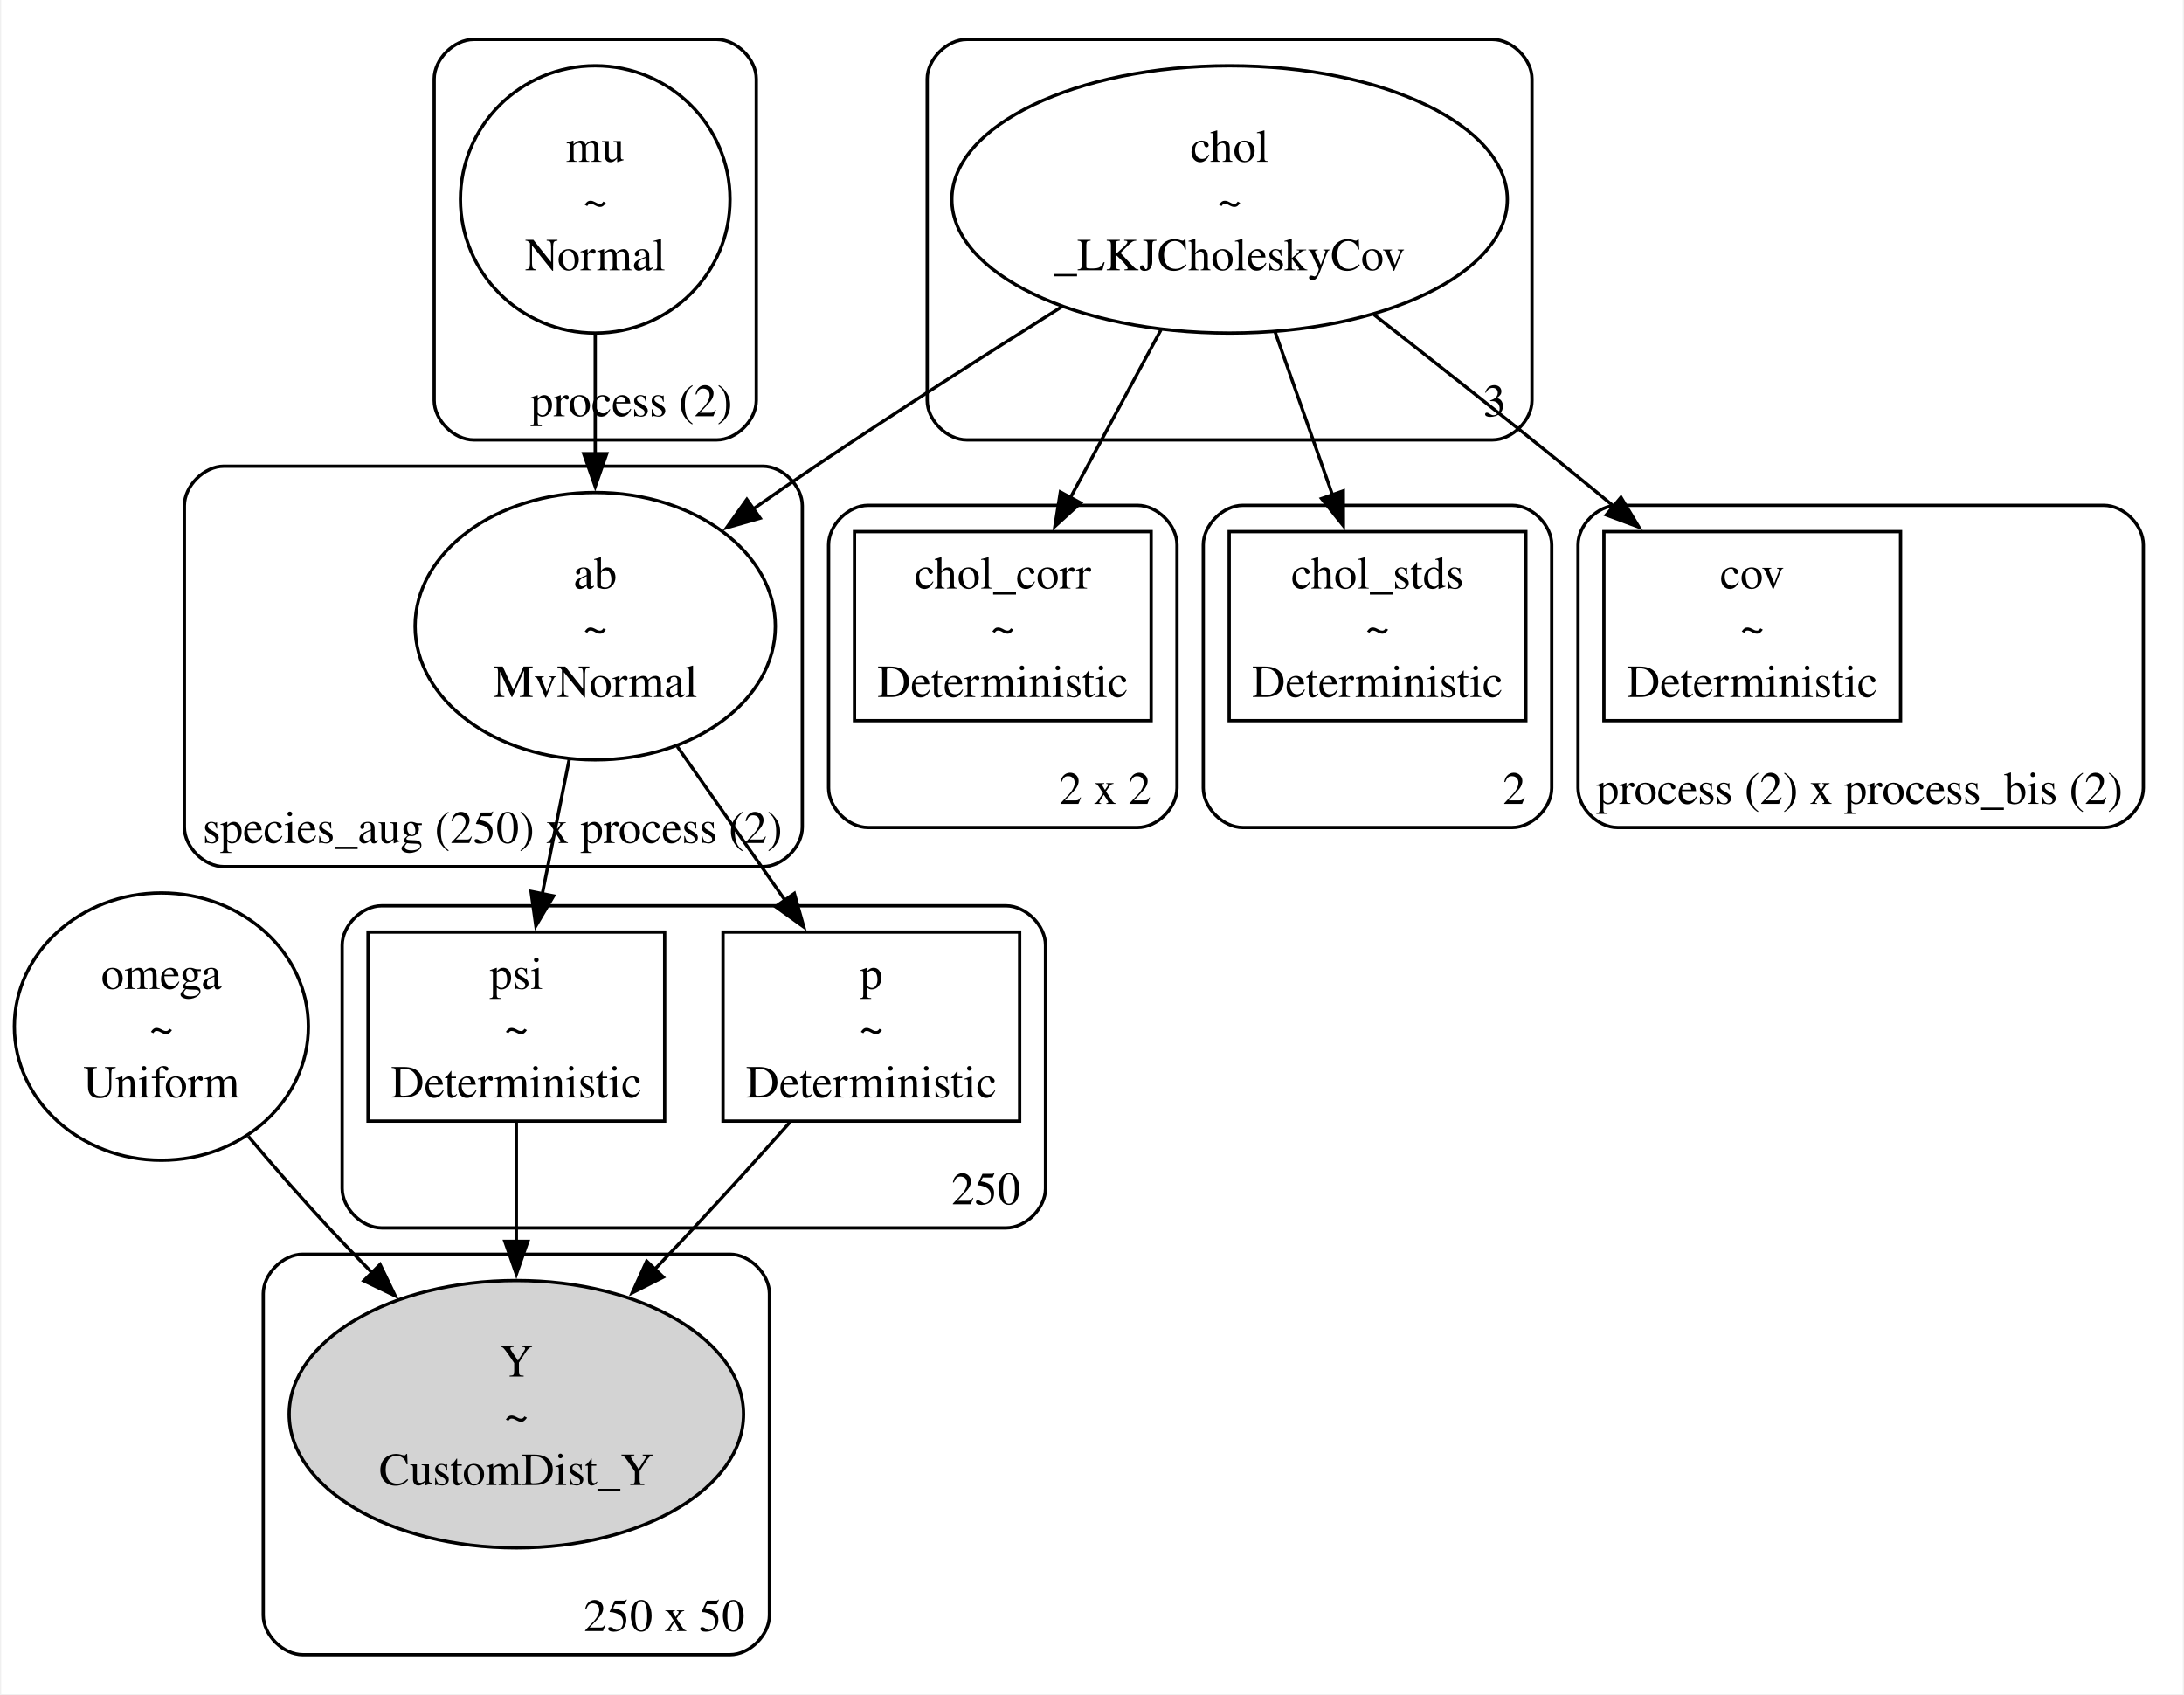
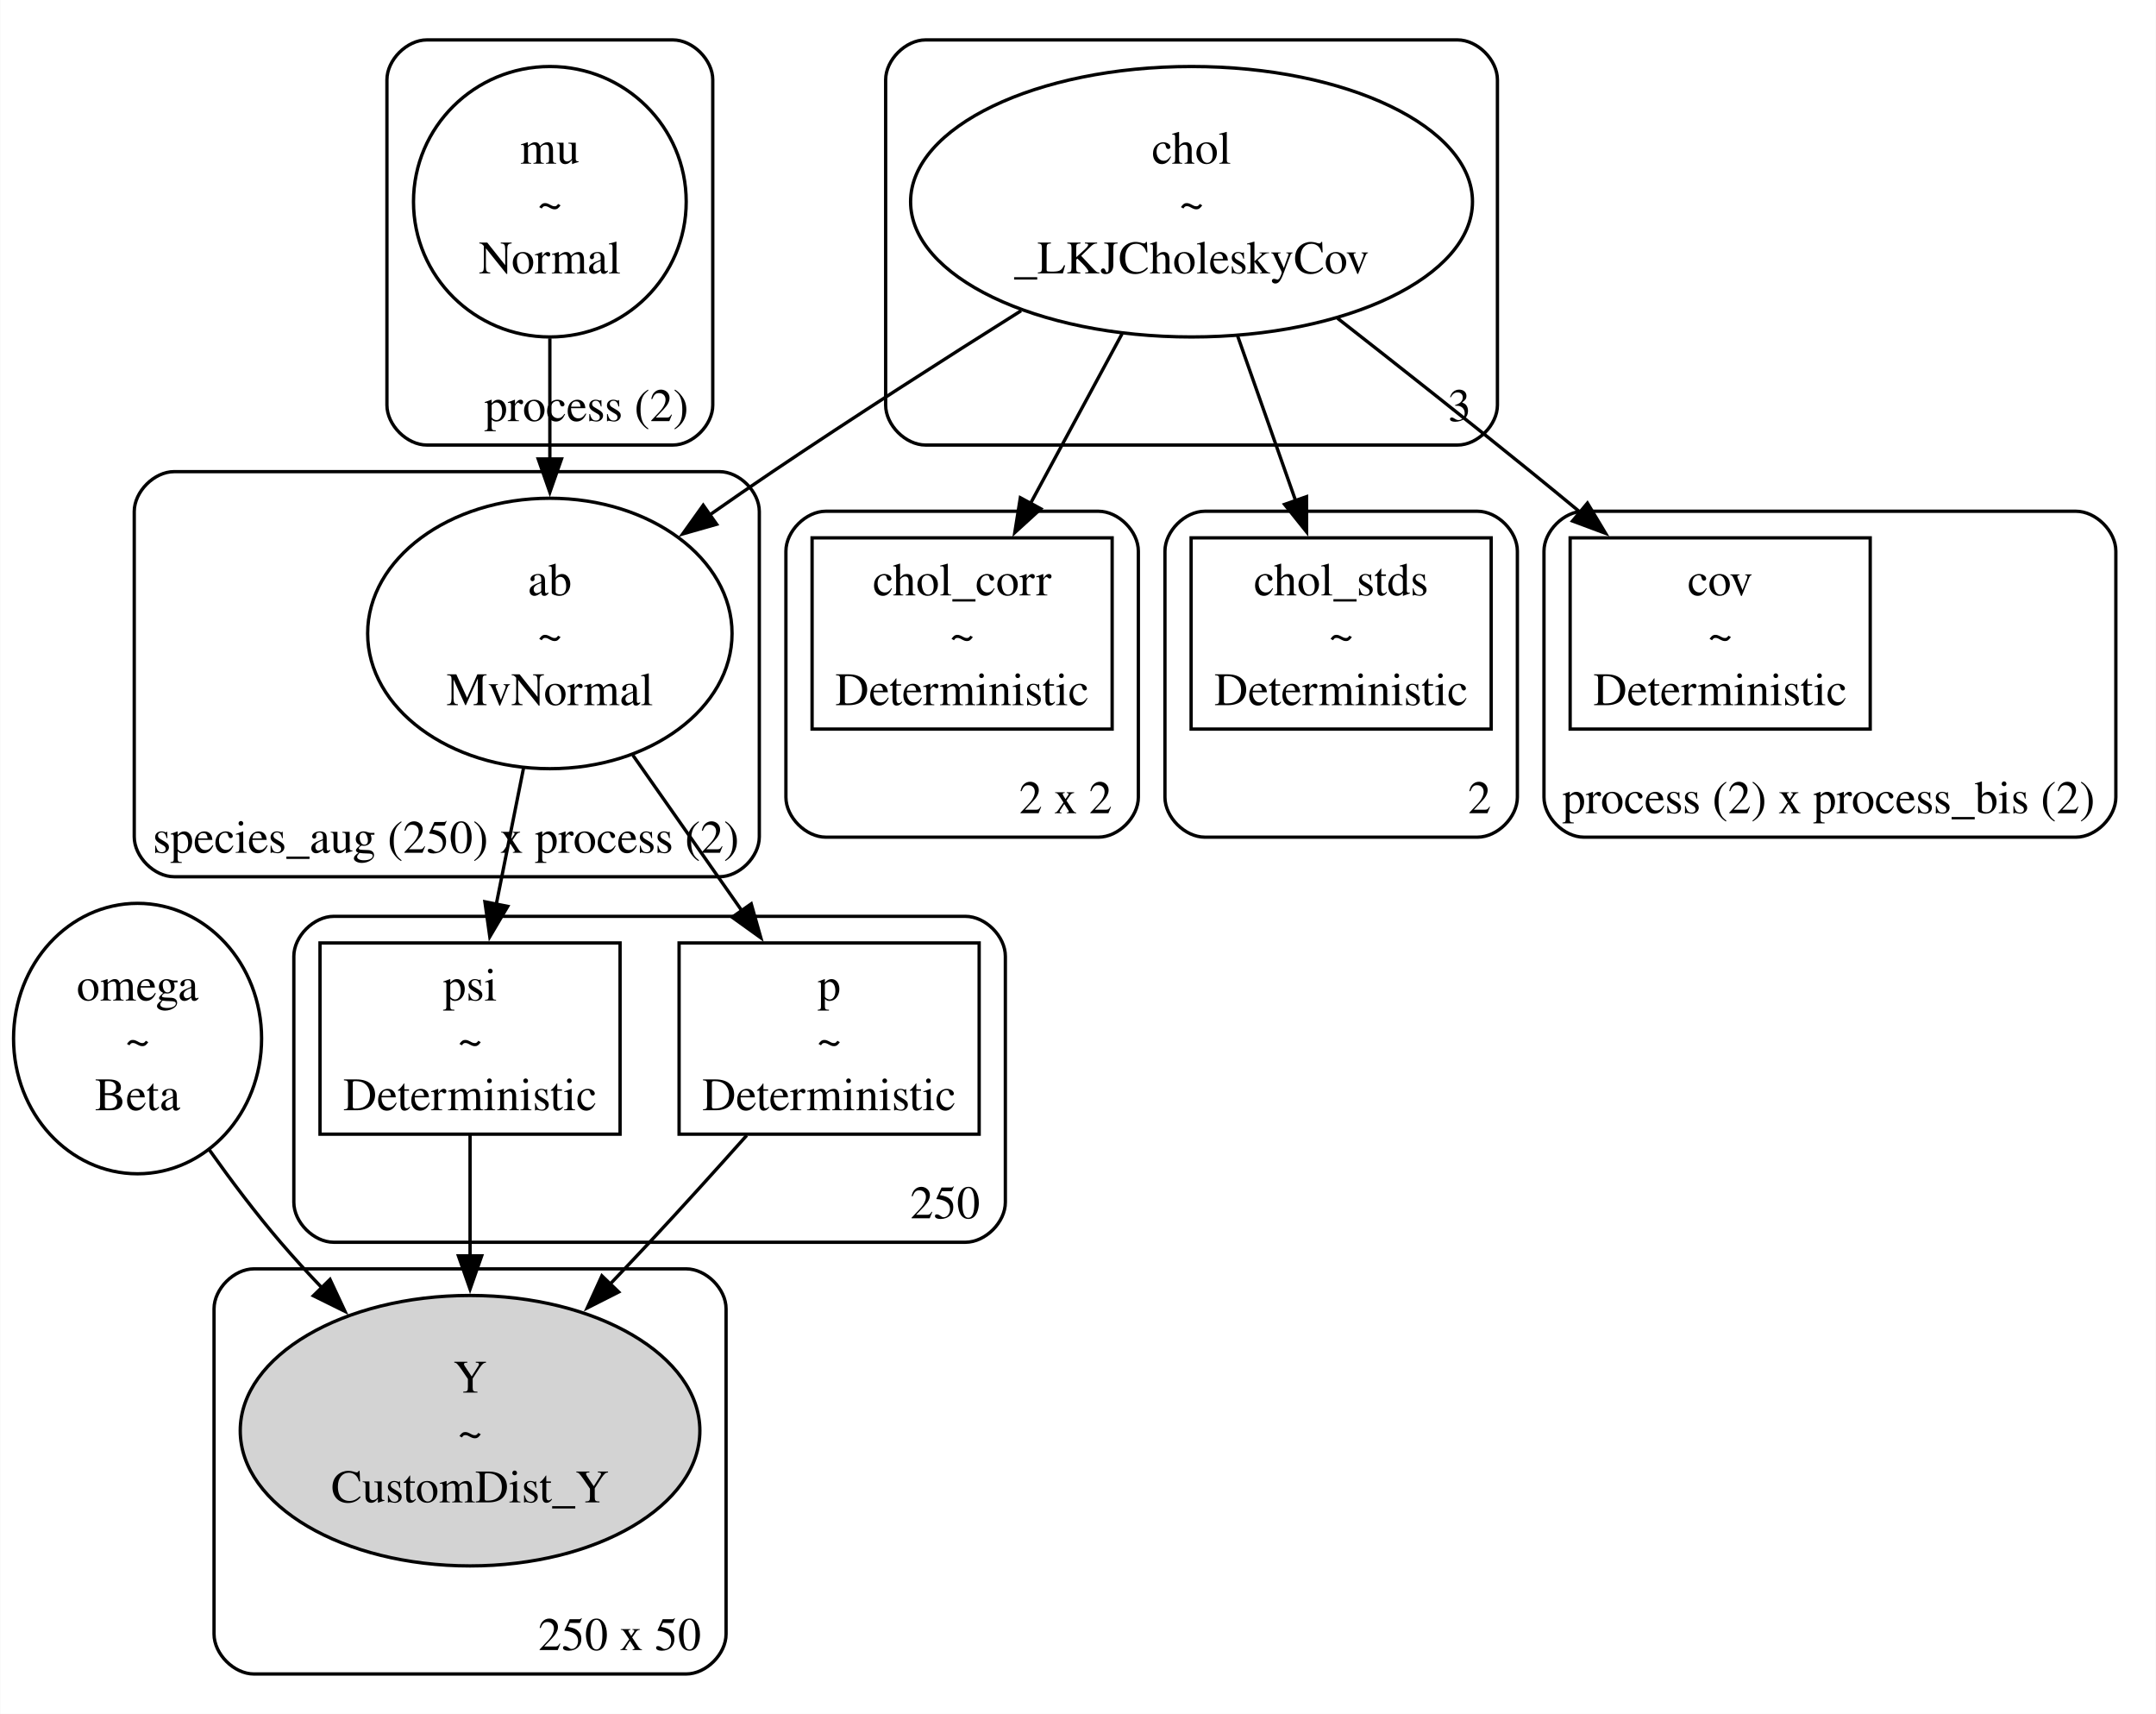
- <svg xmlns="http://www.w3.org/2000/svg" width="664pt" height="515pt" viewBox="0.00 0.00 663.72 515.36">
+ <svg xmlns="http://www.w3.org/2000/svg" width="648pt" height="515pt" viewBox="0.00 0.00 648.30 515.36">
  <g id="graph0" class="graph" transform="scale(1 1) rotate(0) translate(4 511.36)">
-     <polygon fill="white" stroke="none" points="-4,4 -4,-511.36 659.72,-511.36 659.72,4 -4,4" />
+     <polygon fill="white" stroke="none" points="-4,4 -4,-511.36 644.3,-511.36 644.3,4 -4,4" />
    <g id="clust1" class="cluster">
-       <path fill="none" stroke="black" d="M139.72,-377.54C139.72,-377.54 213.72,-377.54 213.72,-377.54 219.72,-377.54 225.72,-383.54 225.72,-389.54 225.72,-389.54 225.72,-487.36 225.72,-487.36 225.72,-493.36 219.72,-499.36 213.72,-499.36 213.72,-499.36 139.72,-499.36 139.72,-499.36 133.72,-499.36 127.72,-493.36 127.72,-487.36 127.72,-487.36 127.72,-389.54 127.72,-389.54 127.72,-383.54 133.72,-377.54 139.72,-377.54" />
-       <text text-anchor="middle" x="187.72" y="-384.74" font-family="Times,serif" font-size="14.00">process (2)</text>
+       <path fill="none" stroke="black" d="M124.3,-377.54C124.3,-377.54 198.3,-377.54 198.3,-377.54 204.3,-377.54 210.3,-383.54 210.3,-389.54 210.3,-389.54 210.3,-487.36 210.3,-487.36 210.3,-493.36 204.3,-499.36 198.3,-499.36 198.3,-499.36 124.3,-499.36 124.3,-499.36 118.3,-499.36 112.3,-493.36 112.3,-487.36 112.3,-487.36 112.3,-389.54 112.3,-389.54 112.3,-383.54 118.3,-377.54 124.3,-377.54" />
+       <text text-anchor="middle" x="172.3" y="-384.74" font-family="Times,serif" font-size="14.00">process (2)</text>
    </g>
    <g id="clust2" class="cluster">
-       <path fill="none" stroke="black" d="M289.72,-377.54C289.72,-377.54 449.72,-377.54 449.72,-377.54 455.72,-377.54 461.72,-383.54 461.72,-389.54 461.72,-389.54 461.72,-487.36 461.72,-487.36 461.72,-493.36 455.72,-499.36 449.72,-499.36 449.72,-499.36 289.72,-499.36 289.72,-499.36 283.72,-499.36 277.72,-493.36 277.72,-487.36 277.72,-487.36 277.72,-389.54 277.72,-389.54 277.72,-383.54 283.72,-377.54 289.72,-377.54" />
-       <text text-anchor="middle" x="450.35" y="-384.74" font-family="Times,serif" font-size="14.00">3</text>
+       <path fill="none" stroke="black" d="M274.3,-377.54C274.3,-377.54 434.3,-377.54 434.3,-377.54 440.3,-377.54 446.3,-383.54 446.3,-389.54 446.3,-389.54 446.3,-487.36 446.3,-487.36 446.3,-493.36 440.3,-499.36 434.3,-499.36 434.3,-499.36 274.3,-499.36 274.3,-499.36 268.3,-499.36 262.3,-493.36 262.3,-487.36 262.3,-487.36 262.3,-389.54 262.3,-389.54 262.3,-383.54 268.3,-377.54 274.3,-377.54" />
+       <text text-anchor="middle" x="434.92" y="-384.74" font-family="Times,serif" font-size="14.00">3</text>
    </g>
    <g id="clust3" class="cluster">
-       <path fill="none" stroke="black" d="M259.72,-259.63C259.72,-259.63 341.72,-259.63 341.72,-259.63 347.72,-259.63 353.72,-265.63 353.72,-271.63 353.72,-271.63 353.72,-345.63 353.72,-345.63 353.72,-351.63 347.72,-357.63 341.72,-357.63 341.72,-357.63 259.72,-357.63 259.72,-357.63 253.72,-357.63 247.72,-351.63 247.72,-345.63 247.72,-345.63 247.72,-271.63 247.72,-271.63 247.72,-265.63 253.72,-259.63 259.72,-259.63" />
-       <text text-anchor="middle" x="331.85" y="-266.83" font-family="Times,serif" font-size="14.00">2 x 2</text>
+       <path fill="none" stroke="black" d="M244.3,-259.63C244.3,-259.63 326.3,-259.63 326.3,-259.63 332.3,-259.63 338.3,-265.63 338.3,-271.63 338.3,-271.63 338.3,-345.63 338.3,-345.63 338.3,-351.63 332.3,-357.63 326.3,-357.63 326.3,-357.63 244.3,-357.63 244.3,-357.63 238.3,-357.63 232.3,-351.63 232.3,-345.63 232.3,-345.63 232.3,-271.63 232.3,-271.63 232.3,-265.63 238.3,-259.63 244.3,-259.63" />
+       <text text-anchor="middle" x="316.42" y="-266.83" font-family="Times,serif" font-size="14.00">2 x 2</text>
    </g>
    <g id="clust4" class="cluster">
-       <path fill="none" stroke="black" d="M373.72,-259.63C373.72,-259.63 455.72,-259.63 455.72,-259.63 461.72,-259.63 467.72,-265.63 467.72,-271.63 467.72,-271.63 467.72,-345.63 467.72,-345.63 467.72,-351.63 461.72,-357.63 455.72,-357.63 455.72,-357.63 373.72,-357.63 373.72,-357.63 367.72,-357.63 361.72,-351.63 361.72,-345.63 361.72,-345.63 361.72,-271.63 361.72,-271.63 361.72,-265.63 367.72,-259.63 373.72,-259.63" />
-       <text text-anchor="middle" x="456.35" y="-266.83" font-family="Times,serif" font-size="14.00">2</text>
+       <path fill="none" stroke="black" d="M358.3,-259.63C358.3,-259.63 440.3,-259.63 440.3,-259.63 446.3,-259.63 452.3,-265.63 452.3,-271.63 452.3,-271.63 452.3,-345.63 452.3,-345.63 452.3,-351.63 446.3,-357.63 440.3,-357.63 440.3,-357.63 358.3,-357.63 358.3,-357.63 352.3,-357.63 346.3,-351.63 346.3,-345.63 346.3,-345.63 346.3,-271.63 346.3,-271.63 346.3,-265.63 352.3,-259.63 358.3,-259.63" />
+       <text text-anchor="middle" x="440.92" y="-266.83" font-family="Times,serif" font-size="14.00">2</text>
    </g>
    <g id="clust5" class="cluster">
-       <path fill="none" stroke="black" d="M487.72,-259.63C487.72,-259.63 635.72,-259.63 635.72,-259.63 641.72,-259.63 647.72,-265.63 647.72,-271.63 647.72,-271.63 647.72,-345.63 647.72,-345.63 647.72,-351.63 641.72,-357.63 635.72,-357.63 635.72,-357.63 487.72,-357.63 487.72,-357.63 481.72,-357.63 475.72,-351.63 475.72,-345.63 475.72,-345.63 475.72,-271.63 475.72,-271.63 475.72,-265.63 481.72,-259.63 487.72,-259.63" />
-       <text text-anchor="middle" x="561.35" y="-266.83" font-family="Times,serif" font-size="14.00">process (2) x process_bis (2)</text>
+       <path fill="none" stroke="black" d="M472.3,-259.63C472.3,-259.63 620.3,-259.63 620.3,-259.63 626.3,-259.63 632.3,-265.63 632.3,-271.63 632.3,-271.63 632.3,-345.63 632.3,-345.63 632.3,-351.63 626.3,-357.63 620.3,-357.63 620.3,-357.63 472.3,-357.63 472.3,-357.63 466.3,-357.63 460.3,-351.63 460.3,-345.63 460.3,-345.63 460.3,-271.63 460.3,-271.63 460.3,-265.63 466.3,-259.63 472.3,-259.63" />
+       <text text-anchor="middle" x="545.92" y="-266.83" font-family="Times,serif" font-size="14.00">process (2) x process_bis (2)</text>
    </g>
    <g id="clust6" class="cluster">
-       <path fill="none" stroke="black" d="M63.72,-247.73C63.72,-247.73 227.72,-247.73 227.72,-247.73 233.72,-247.73 239.72,-253.73 239.72,-259.73 239.72,-259.73 239.72,-357.54 239.72,-357.54 239.72,-363.54 233.72,-369.54 227.72,-369.54 227.72,-369.54 63.72,-369.54 63.72,-369.54 57.72,-369.54 51.72,-363.54 51.72,-357.54 51.72,-357.54 51.72,-259.73 51.72,-259.73 51.72,-253.73 57.72,-247.73 63.72,-247.73" />
-       <text text-anchor="middle" x="145.47" y="-254.93" font-family="Times,serif" font-size="14.00">species_aug (250) x process (2)</text>
+       <path fill="none" stroke="black" d="M48.3,-247.73C48.3,-247.73 212.3,-247.73 212.3,-247.73 218.3,-247.73 224.3,-253.73 224.3,-259.73 224.3,-259.73 224.3,-357.54 224.3,-357.54 224.3,-363.54 218.3,-369.54 212.3,-369.54 212.3,-369.54 48.3,-369.54 48.3,-369.54 42.3,-369.54 36.3,-363.54 36.3,-357.54 36.3,-357.54 36.3,-259.73 36.3,-259.73 36.3,-253.73 42.3,-247.73 48.3,-247.73" />
+       <text text-anchor="middle" x="130.05" y="-254.93" font-family="Times,serif" font-size="14.00">species_aug (250) x process (2)</text>
    </g>
    <g id="clust7" class="cluster">
-       <path fill="none" stroke="black" d="M111.72,-137.82C111.72,-137.82 301.72,-137.82 301.72,-137.82 307.72,-137.82 313.72,-143.82 313.72,-149.82 313.72,-149.82 313.72,-223.82 313.72,-223.82 313.72,-229.82 307.72,-235.82 301.72,-235.82 301.72,-235.82 111.72,-235.82 111.72,-235.82 105.72,-235.82 99.72,-229.82 99.72,-223.82 99.72,-223.82 99.72,-149.82 99.72,-149.82 99.72,-143.82 105.72,-137.82 111.72,-137.82" />
-       <text text-anchor="middle" x="295.6" y="-145.02" font-family="Times,serif" font-size="14.00">250</text>
+       <path fill="none" stroke="black" d="M96.3,-137.82C96.3,-137.82 286.3,-137.82 286.3,-137.82 292.3,-137.82 298.3,-143.82 298.3,-149.82 298.3,-149.82 298.3,-223.82 298.3,-223.82 298.3,-229.82 292.3,-235.82 286.3,-235.82 286.3,-235.82 96.3,-235.82 96.3,-235.82 90.3,-235.82 84.3,-229.82 84.3,-223.82 84.3,-223.82 84.3,-149.82 84.3,-149.82 84.3,-143.82 90.3,-137.82 96.3,-137.82" />
+       <text text-anchor="middle" x="280.17" y="-145.02" font-family="Times,serif" font-size="14.00">250</text>
    </g>
    <g id="clust8" class="cluster">
-       <path fill="none" stroke="black" d="M87.72,-8C87.72,-8 217.72,-8 217.72,-8 223.72,-8 229.72,-14 229.72,-20 229.72,-20 229.72,-117.82 229.72,-117.82 229.72,-123.82 223.72,-129.82 217.72,-129.82 217.72,-129.82 87.72,-129.82 87.72,-129.82 81.72,-129.82 75.72,-123.82 75.72,-117.82 75.72,-117.82 75.72,-20 75.72,-20 75.72,-14 81.72,-8 87.72,-8" />
-       <text text-anchor="middle" x="197.72" y="-15.2" font-family="Times,serif" font-size="14.00">250 x 50</text>
+       <path fill="none" stroke="black" d="M72.3,-8C72.3,-8 202.3,-8 202.3,-8 208.3,-8 214.3,-14 214.3,-20 214.3,-20 214.3,-117.82 214.3,-117.82 214.3,-123.82 208.3,-129.82 202.3,-129.82 202.3,-129.82 72.3,-129.82 72.3,-129.82 66.3,-129.82 60.3,-123.82 60.3,-117.82 60.3,-117.82 60.3,-20 60.3,-20 60.3,-14 66.3,-8 72.3,-8" />
+       <text text-anchor="middle" x="182.3" y="-15.2" font-family="Times,serif" font-size="14.00">250 x 50</text>
    </g>
    <g id="node1" class="node">
-       <ellipse fill="none" stroke="black" cx="44.72" cy="-199.07" rx="44.72" ry="40.66" />
-       <text text-anchor="middle" x="44.72" y="-210.52" font-family="Times,serif" font-size="14.00">omega</text>
-       <text text-anchor="middle" x="44.72" y="-194.02" font-family="Times,serif" font-size="14.00">~</text>
-       <text text-anchor="middle" x="44.72" y="-177.52" font-family="Times,serif" font-size="14.00">Uniform</text>
+       <ellipse fill="none" stroke="black" cx="37.3" cy="-199.07" rx="37.3" ry="40.66" />
+       <text text-anchor="middle" x="37.3" y="-210.52" font-family="Times,serif" font-size="14.00">omega</text>
+       <text text-anchor="middle" x="37.3" y="-194.02" font-family="Times,serif" font-size="14.00">~</text>
+       <text text-anchor="middle" x="37.3" y="-177.52" font-family="Times,serif" font-size="14.00">Beta</text>
    </g>
    <g id="node10" class="node">
-       <ellipse fill="lightgrey" stroke="black" cx="152.72" cy="-81.16" rx="69.12" ry="40.66" />
-       <text text-anchor="middle" x="152.72" y="-92.61" font-family="Times,serif" font-size="14.00">Y</text>
-       <text text-anchor="middle" x="152.72" y="-76.11" font-family="Times,serif" font-size="14.00">~</text>
-       <text text-anchor="middle" x="152.72" y="-59.61" font-family="Times,serif" font-size="14.00">CustomDist_Y</text>
+       <ellipse fill="lightgrey" stroke="black" cx="137.3" cy="-81.16" rx="69.12" ry="40.66" />
+       <text text-anchor="middle" x="137.3" y="-92.61" font-family="Times,serif" font-size="14.00">Y</text>
+       <text text-anchor="middle" x="137.3" y="-76.11" font-family="Times,serif" font-size="14.00">~</text>
+       <text text-anchor="middle" x="137.3" y="-59.61" font-family="Times,serif" font-size="14.00">CustomDist_Y</text>
    </g>
    <g id="edge9" class="edge">
-       <path fill="none" stroke="black" d="M71.17,-165.68C78.91,-156.52 87.51,-146.64 95.72,-137.82 99.91,-133.33 104.35,-128.72 108.84,-124.17" />
-       <polygon fill="black" stroke="black" points="111.26,-126.7 115.86,-117.16 106.31,-121.75 111.26,-126.7" />
+       <path fill="none" stroke="black" d="M58.82,-165.69C65.39,-156.43 72.86,-146.5 80.3,-137.82 84.24,-133.22 88.49,-128.57 92.85,-124.02" />
+       <polygon fill="black" stroke="black" points="95.18,-126.64 99.67,-117.05 90.18,-121.74 95.18,-126.64" />
    </g>
    <g id="node2" class="node">
-       <ellipse fill="none" stroke="black" cx="176.72" cy="-450.7" rx="41.01" ry="40.66" />
-       <text text-anchor="middle" x="176.72" y="-462.15" font-family="Times,serif" font-size="14.00">mu</text>
-       <text text-anchor="middle" x="176.72" y="-445.65" font-family="Times,serif" font-size="14.00">~</text>
-       <text text-anchor="middle" x="176.72" y="-429.15" font-family="Times,serif" font-size="14.00">Normal</text>
+       <ellipse fill="none" stroke="black" cx="161.3" cy="-450.7" rx="41.01" ry="40.66" />
+       <text text-anchor="middle" x="161.3" y="-462.15" font-family="Times,serif" font-size="14.00">mu</text>
+       <text text-anchor="middle" x="161.3" y="-445.65" font-family="Times,serif" font-size="14.00">~</text>
+       <text text-anchor="middle" x="161.3" y="-429.15" font-family="Times,serif" font-size="14.00">Normal</text>
    </g>
    <g id="node7" class="node">
-       <ellipse fill="none" stroke="black" cx="176.72" cy="-320.88" rx="54.8" ry="40.66" />
-       <text text-anchor="middle" x="176.72" y="-332.33" font-family="Times,serif" font-size="14.00">ab</text>
-       <text text-anchor="middle" x="176.72" y="-315.83" font-family="Times,serif" font-size="14.00">~</text>
-       <text text-anchor="middle" x="176.72" y="-299.33" font-family="Times,serif" font-size="14.00">MvNormal</text>
+       <ellipse fill="none" stroke="black" cx="161.3" cy="-320.88" rx="54.8" ry="40.66" />
+       <text text-anchor="middle" x="161.3" y="-332.33" font-family="Times,serif" font-size="14.00">ab</text>
+       <text text-anchor="middle" x="161.3" y="-315.83" font-family="Times,serif" font-size="14.00">~</text>
+       <text text-anchor="middle" x="161.3" y="-299.33" font-family="Times,serif" font-size="14.00">MvNormal</text>
+     </g>
+     <g id="edge5" class="edge">
+       <path fill="none" stroke="black" d="M161.3,-409.61C161.3,-398.07 161.3,-385.32 161.3,-373.2" />
+       <polygon fill="black" stroke="black" points="164.8,-373.35 161.3,-363.35 157.8,-373.35 164.8,-373.35" />
+     </g>
+     <g id="node3" class="node">
+       <ellipse fill="none" stroke="black" cx="354.3" cy="-450.7" rx="84.5" ry="40.66" />
+       <text text-anchor="middle" x="354.3" y="-462.15" font-family="Times,serif" font-size="14.00">chol</text>
+       <text text-anchor="middle" x="354.3" y="-445.65" font-family="Times,serif" font-size="14.00">~</text>
+       <text text-anchor="middle" x="354.3" y="-429.15" font-family="Times,serif" font-size="14.00">_LKJCholeskyCov</text>
+     </g>
+     <g id="node4" class="node">
+       <polygon fill="none" stroke="black" points="330.42,-349.63 240.17,-349.63 240.17,-292.13 330.42,-292.13 330.42,-349.63" />
+       <text text-anchor="middle" x="285.3" y="-332.33" font-family="Times,serif" font-size="14.00">chol_corr</text>
+       <text text-anchor="middle" x="285.3" y="-315.83" font-family="Times,serif" font-size="14.00">~</text>
+       <text text-anchor="middle" x="285.3" y="-299.33" font-family="Times,serif" font-size="14.00">Deterministic</text>
+     </g>
+     <g id="edge1" class="edge">
+       <path fill="none" stroke="black" d="M333.41,-411.01C324.61,-394.7 314.4,-375.78 305.65,-359.58" />
+       <polygon fill="black" stroke="black" points="308.97,-358.37 301.14,-351.23 302.81,-361.69 308.97,-358.37" />
+     </g>
+     <g id="node5" class="node">
+       <polygon fill="none" stroke="black" points="444.42,-349.63 354.17,-349.63 354.17,-292.13 444.42,-292.13 444.42,-349.63" />
+       <text text-anchor="middle" x="399.3" y="-332.33" font-family="Times,serif" font-size="14.00">chol_stds</text>
+       <text text-anchor="middle" x="399.3" y="-315.83" font-family="Times,serif" font-size="14.00">~</text>
+       <text text-anchor="middle" x="399.3" y="-299.33" font-family="Times,serif" font-size="14.00">Deterministic</text>
+     </g>
+     <g id="edge2" class="edge">
+       <path fill="none" stroke="black" d="M368.17,-410.31C373.75,-394.46 380.17,-376.23 385.72,-360.46" />
+       <polygon fill="black" stroke="black" points="388.88,-362.02 388.9,-351.42 382.28,-359.69 388.88,-362.02" />
+     </g>
+     <g id="node6" class="node">
+       <polygon fill="none" stroke="black" points="558.42,-349.63 468.17,-349.63 468.17,-292.13 558.42,-292.13 558.42,-349.63" />
+       <text text-anchor="middle" x="513.3" y="-332.33" font-family="Times,serif" font-size="14.00">cov</text>
+       <text text-anchor="middle" x="513.3" y="-315.83" font-family="Times,serif" font-size="14.00">~</text>
+       <text text-anchor="middle" x="513.3" y="-299.33" font-family="Times,serif" font-size="14.00">Deterministic</text>
+     </g>
+     <g id="edge3" class="edge">
+       <path fill="none" stroke="black" d="M398.21,-415.66C416.3,-401.52 437.4,-384.86 456.3,-369.54 461.24,-365.54 466.4,-361.3 471.5,-357.08" />
+       <polygon fill="black" stroke="black" points="473.37,-360.08 478.82,-351 468.89,-354.7 473.37,-360.08" />
    </g>
    <g id="edge4" class="edge">
-       <path fill="none" stroke="black" d="M176.72,-409.61C176.72,-398.07 176.72,-385.32 176.72,-373.2" />
-       <polygon fill="black" stroke="black" points="180.22,-373.35 176.72,-363.35 173.22,-373.35 180.22,-373.35" />
-     </g>
-     <g id="node3" class="node">
-       <ellipse fill="none" stroke="black" cx="369.72" cy="-450.7" rx="84.5" ry="40.66" />
-       <text text-anchor="middle" x="369.72" y="-462.15" font-family="Times,serif" font-size="14.00">chol</text>
-       <text text-anchor="middle" x="369.72" y="-445.65" font-family="Times,serif" font-size="14.00">~</text>
-       <text text-anchor="middle" x="369.72" y="-429.15" font-family="Times,serif" font-size="14.00">_LKJCholeskyCov</text>
-     </g>
-     <g id="node4" class="node">
-       <polygon fill="none" stroke="black" points="345.85,-349.63 255.6,-349.63 255.6,-292.13 345.85,-292.13 345.85,-349.63" />
-       <text text-anchor="middle" x="300.72" y="-332.33" font-family="Times,serif" font-size="14.00">chol_corr</text>
-       <text text-anchor="middle" x="300.72" y="-315.83" font-family="Times,serif" font-size="14.00">~</text>
-       <text text-anchor="middle" x="300.72" y="-299.33" font-family="Times,serif" font-size="14.00">Deterministic</text>
-     </g>
-     <g id="edge1" class="edge">
-       <path fill="none" stroke="black" d="M348.83,-411.01C340.03,-394.7 329.82,-375.78 321.08,-359.58" />
-       <polygon fill="black" stroke="black" points="324.4,-358.37 316.57,-351.23 318.24,-361.69 324.4,-358.37" />
-     </g>
-     <g id="node5" class="node">
-       <polygon fill="none" stroke="black" points="459.85,-349.63 369.6,-349.63 369.6,-292.13 459.85,-292.13 459.85,-349.63" />
-       <text text-anchor="middle" x="414.72" y="-332.33" font-family="Times,serif" font-size="14.00">chol_stds</text>
-       <text text-anchor="middle" x="414.72" y="-315.83" font-family="Times,serif" font-size="14.00">~</text>
-       <text text-anchor="middle" x="414.72" y="-299.33" font-family="Times,serif" font-size="14.00">Deterministic</text>
-     </g>
-     <g id="edge2" class="edge">
-       <path fill="none" stroke="black" d="M383.59,-410.31C389.17,-394.46 395.59,-376.23 401.14,-360.46" />
-       <polygon fill="black" stroke="black" points="404.31,-362.02 404.33,-351.42 397.7,-359.69 404.31,-362.02" />
-     </g>
-     <g id="node6" class="node">
-       <polygon fill="none" stroke="black" points="573.85,-349.63 483.6,-349.63 483.6,-292.13 573.85,-292.13 573.85,-349.63" />
-       <text text-anchor="middle" x="528.72" y="-332.33" font-family="Times,serif" font-size="14.00">cov</text>
-       <text text-anchor="middle" x="528.72" y="-315.83" font-family="Times,serif" font-size="14.00">~</text>
-       <text text-anchor="middle" x="528.72" y="-299.33" font-family="Times,serif" font-size="14.00">Deterministic</text>
-     </g>
-     <g id="edge3" class="edge">
-       <path fill="none" stroke="black" d="M413.63,-415.66C431.72,-401.52 452.83,-384.86 471.72,-369.54 476.67,-365.54 481.82,-361.3 486.92,-357.08" />
-       <polygon fill="black" stroke="black" points="488.79,-360.08 494.25,-351 484.32,-354.7 488.79,-360.08" />
-     </g>
-     <g id="edge5" class="edge">
-       <path fill="none" stroke="black" d="M318.45,-417.92C295.43,-403.44 268.03,-385.9 243.72,-369.54 237.52,-365.37 231.05,-360.9 224.68,-356.44" />
-       <polygon fill="black" stroke="black" points="226.89,-353.72 216.7,-350.82 222.85,-359.44 226.89,-353.72" />
+       <path fill="none" stroke="black" d="M303.03,-417.92C280,-403.44 252.6,-385.9 228.3,-369.54 222.09,-365.37 215.62,-360.9 209.25,-356.44" />
+       <polygon fill="black" stroke="black" points="211.46,-353.72 201.27,-350.82 207.43,-359.44 211.46,-353.72" />
    </g>
    <g id="node8" class="node">
-       <polygon fill="none" stroke="black" points="305.85,-227.82 215.6,-227.82 215.6,-170.32 305.85,-170.32 305.85,-227.82" />
-       <text text-anchor="middle" x="260.72" y="-210.52" font-family="Times,serif" font-size="14.00">p</text>
-       <text text-anchor="middle" x="260.72" y="-194.02" font-family="Times,serif" font-size="14.00">~</text>
-       <text text-anchor="middle" x="260.72" y="-177.52" font-family="Times,serif" font-size="14.00">Deterministic</text>
+       <polygon fill="none" stroke="black" points="182.42,-227.82 92.17,-227.82 92.17,-170.32 182.42,-170.32 182.42,-227.82" />
+       <text text-anchor="middle" x="137.3" y="-210.52" font-family="Times,serif" font-size="14.00">psi</text>
+       <text text-anchor="middle" x="137.3" y="-194.02" font-family="Times,serif" font-size="14.00">~</text>
+       <text text-anchor="middle" x="137.3" y="-177.52" font-family="Times,serif" font-size="14.00">Deterministic</text>
+     </g>
+     <g id="edge7" class="edge">
+       <path fill="none" stroke="black" d="M153.37,-280.32C150.73,-267.14 147.8,-252.47 145.16,-239.31" />
+       <polygon fill="black" stroke="black" points="148.63,-238.82 143.24,-229.7 141.77,-240.19 148.63,-238.82" />
+     </g>
+     <g id="node9" class="node">
+       <polygon fill="none" stroke="black" points="290.42,-227.82 200.17,-227.82 200.17,-170.32 290.42,-170.32 290.42,-227.82" />
+       <text text-anchor="middle" x="245.3" y="-210.52" font-family="Times,serif" font-size="14.00">p</text>
+       <text text-anchor="middle" x="245.3" y="-194.02" font-family="Times,serif" font-size="14.00">~</text>
+       <text text-anchor="middle" x="245.3" y="-177.52" font-family="Times,serif" font-size="14.00">Deterministic</text>
    </g>
    <g id="edge6" class="edge">
-       <path fill="none" stroke="black" d="M201.7,-284.26C212.11,-269.41 224.21,-252.16 234.72,-237.15" />
-       <polygon fill="black" stroke="black" points="237.3,-239.58 240.17,-229.38 231.57,-235.56 237.3,-239.58" />
-     </g>
-     <g id="node9" class="node">
-       <polygon fill="none" stroke="black" points="197.85,-227.82 107.6,-227.82 107.6,-170.32 197.85,-170.32 197.85,-227.82" />
-       <text text-anchor="middle" x="152.72" y="-210.52" font-family="Times,serif" font-size="14.00">psi</text>
-       <text text-anchor="middle" x="152.72" y="-194.02" font-family="Times,serif" font-size="14.00">~</text>
-       <text text-anchor="middle" x="152.72" y="-177.52" font-family="Times,serif" font-size="14.00">Deterministic</text>
-     </g>
-     <g id="edge7" class="edge">
-       <path fill="none" stroke="black" d="M168.8,-280.32C166.16,-267.14 163.22,-252.47 160.59,-239.31" />
-       <polygon fill="black" stroke="black" points="164.06,-238.82 158.66,-229.7 157.19,-240.19 164.06,-238.82" />
+       <path fill="none" stroke="black" d="M186.28,-284.26C196.69,-269.41 208.78,-252.16 219.3,-237.15" />
+       <polygon fill="black" stroke="black" points="221.87,-239.58 224.75,-229.38 216.14,-235.56 221.87,-239.58" />
    </g>
    <g id="edge8" class="edge">
-       <path fill="none" stroke="black" d="M235.95,-169.96C226.85,-159.76 216.4,-148.19 206.72,-137.82 202.86,-133.68 198.81,-129.4 194.74,-125.13" />
-       <polygon fill="black" stroke="black" points="197.43,-122.87 187.98,-118.08 192.38,-127.72 197.43,-122.87" />
+       <path fill="none" stroke="black" d="M137.3,-170.01C137.3,-159.03 137.3,-146.08 137.3,-133.55" />
+       <polygon fill="black" stroke="black" points="140.8,-133.74 137.3,-123.74 133.8,-133.74 140.8,-133.74" />
    </g>
    <g id="edge10" class="edge">
-       <path fill="none" stroke="black" d="M152.72,-170.01C152.72,-159.03 152.72,-146.08 152.72,-133.55" />
-       <polygon fill="black" stroke="black" points="156.22,-133.74 152.72,-123.74 149.22,-133.74 156.22,-133.74" />
+       <path fill="none" stroke="black" d="M220.52,-169.96C211.42,-159.76 200.98,-148.19 191.3,-137.82 187.44,-133.68 183.39,-129.4 179.32,-125.13" />
+       <polygon fill="black" stroke="black" points="182,-122.87 172.55,-118.08 176.95,-127.72 182,-122.87" />
    </g>
  </g>
</svg>
